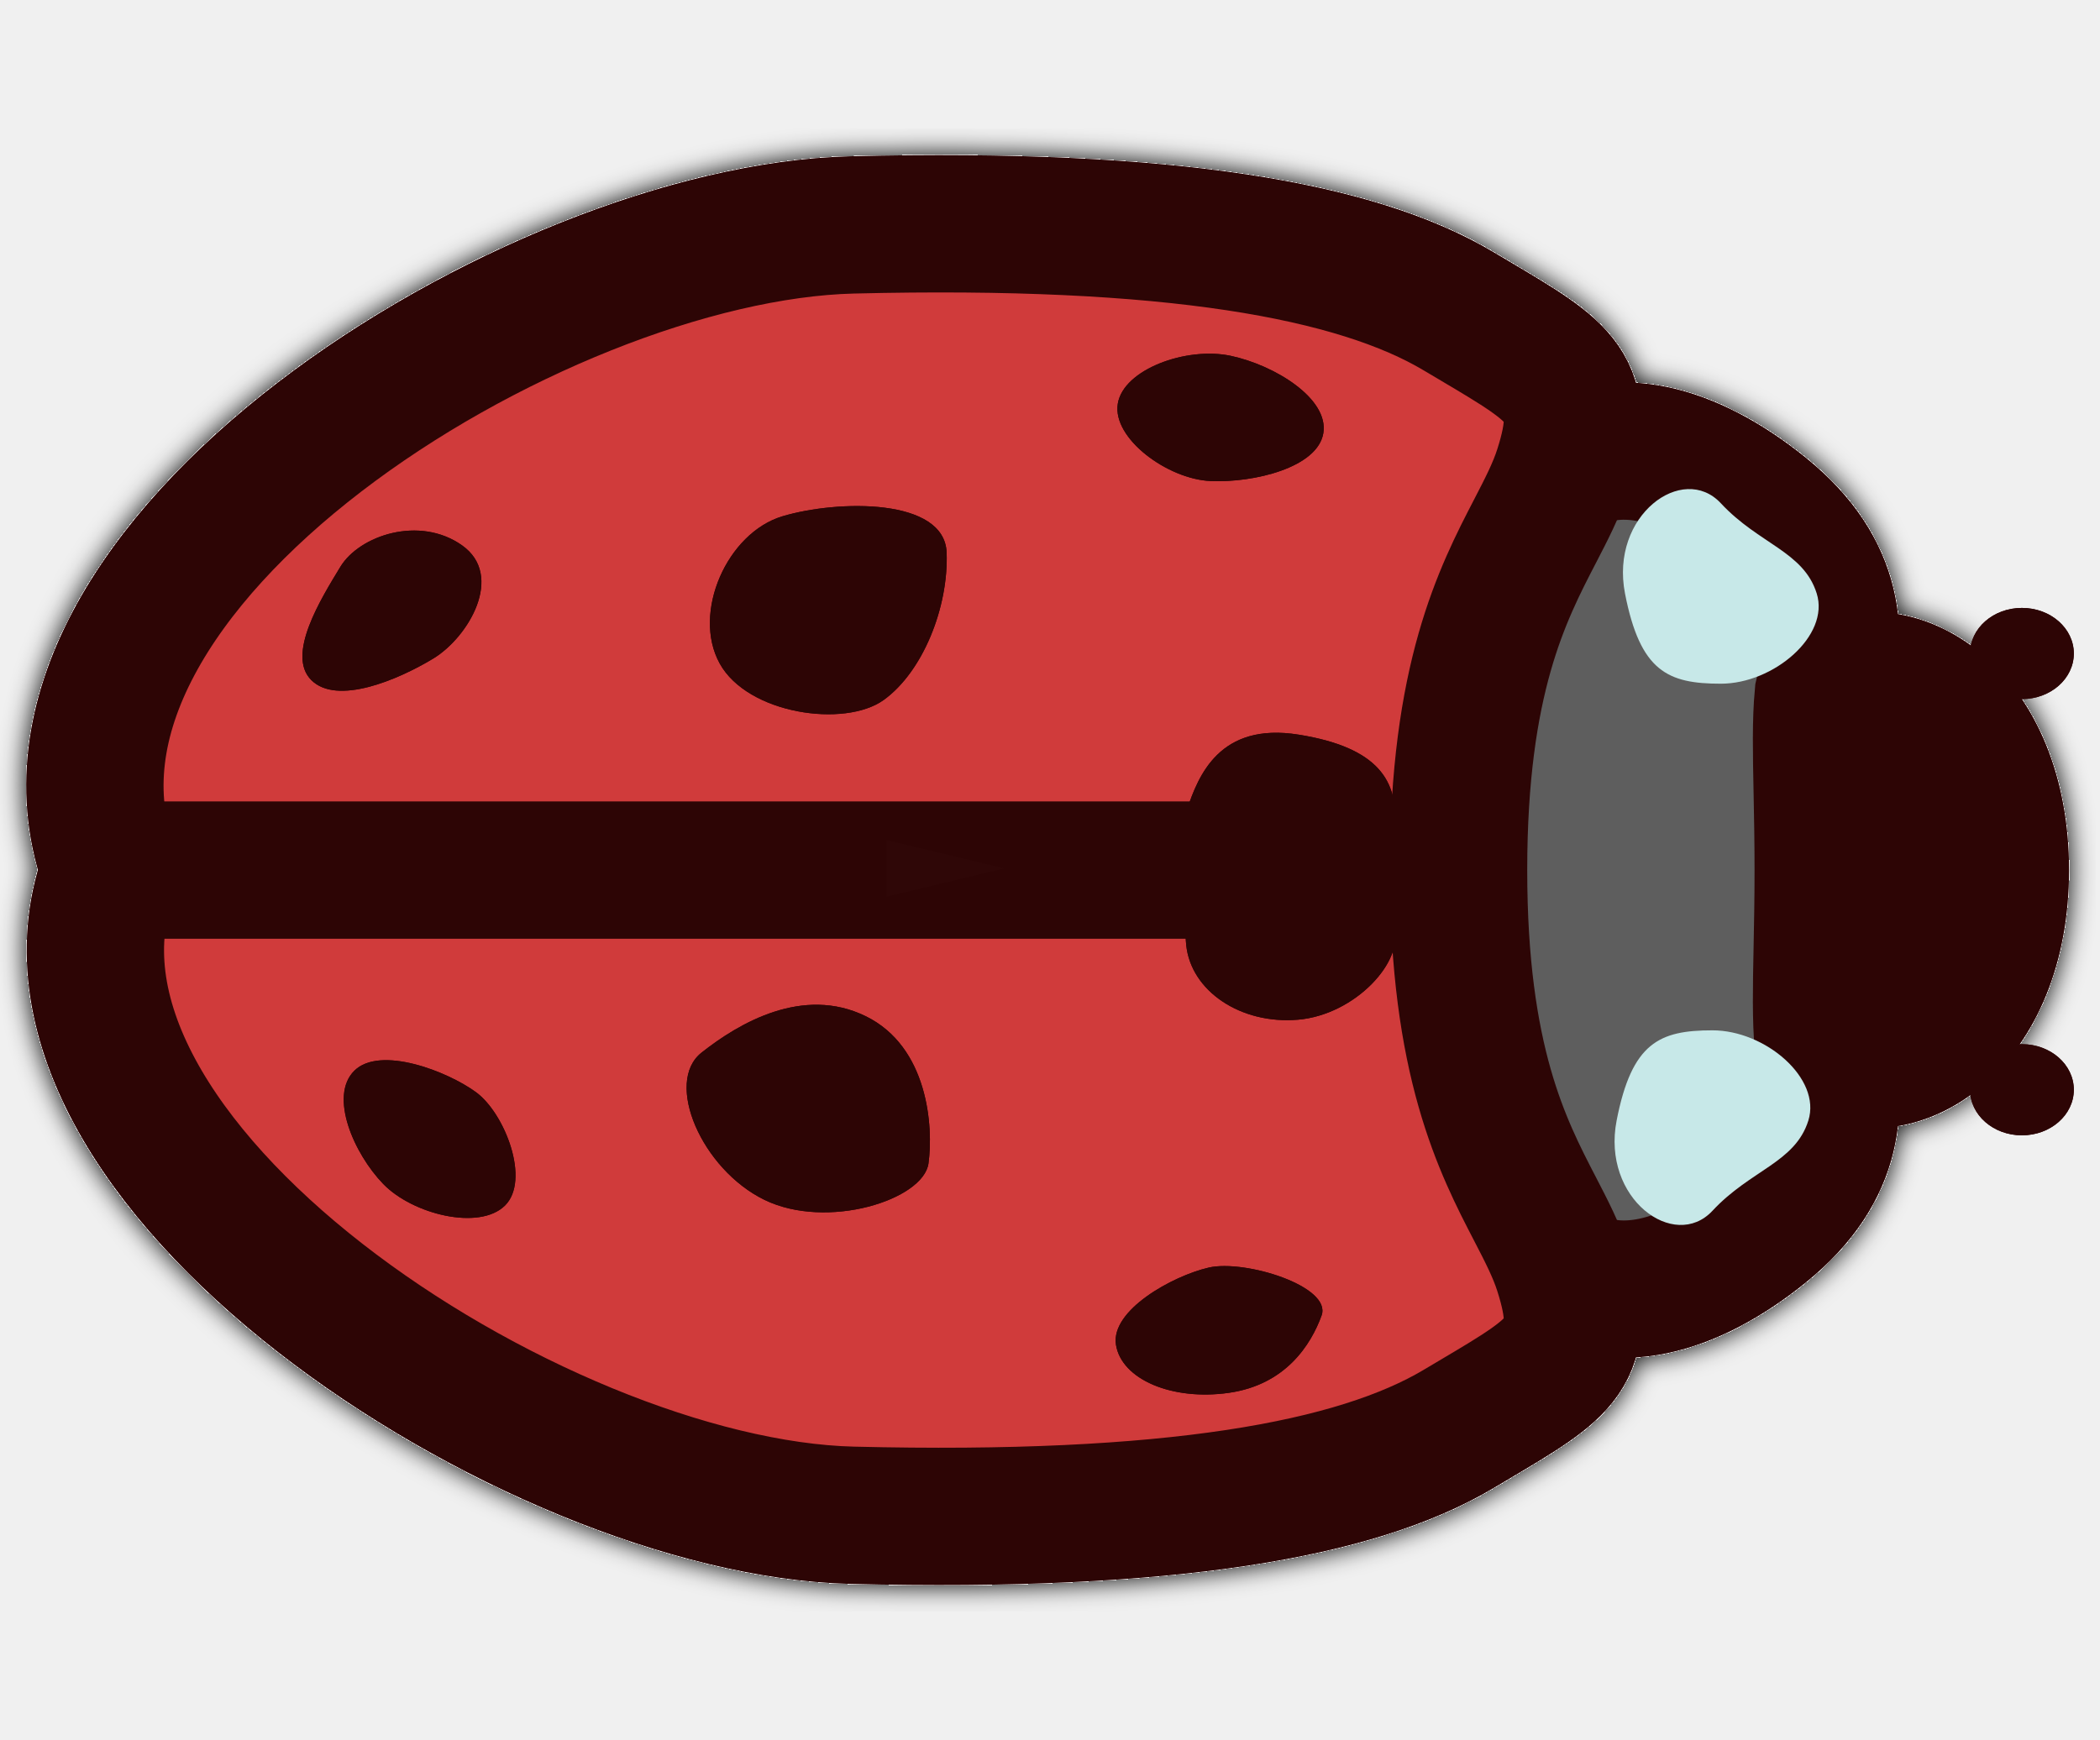
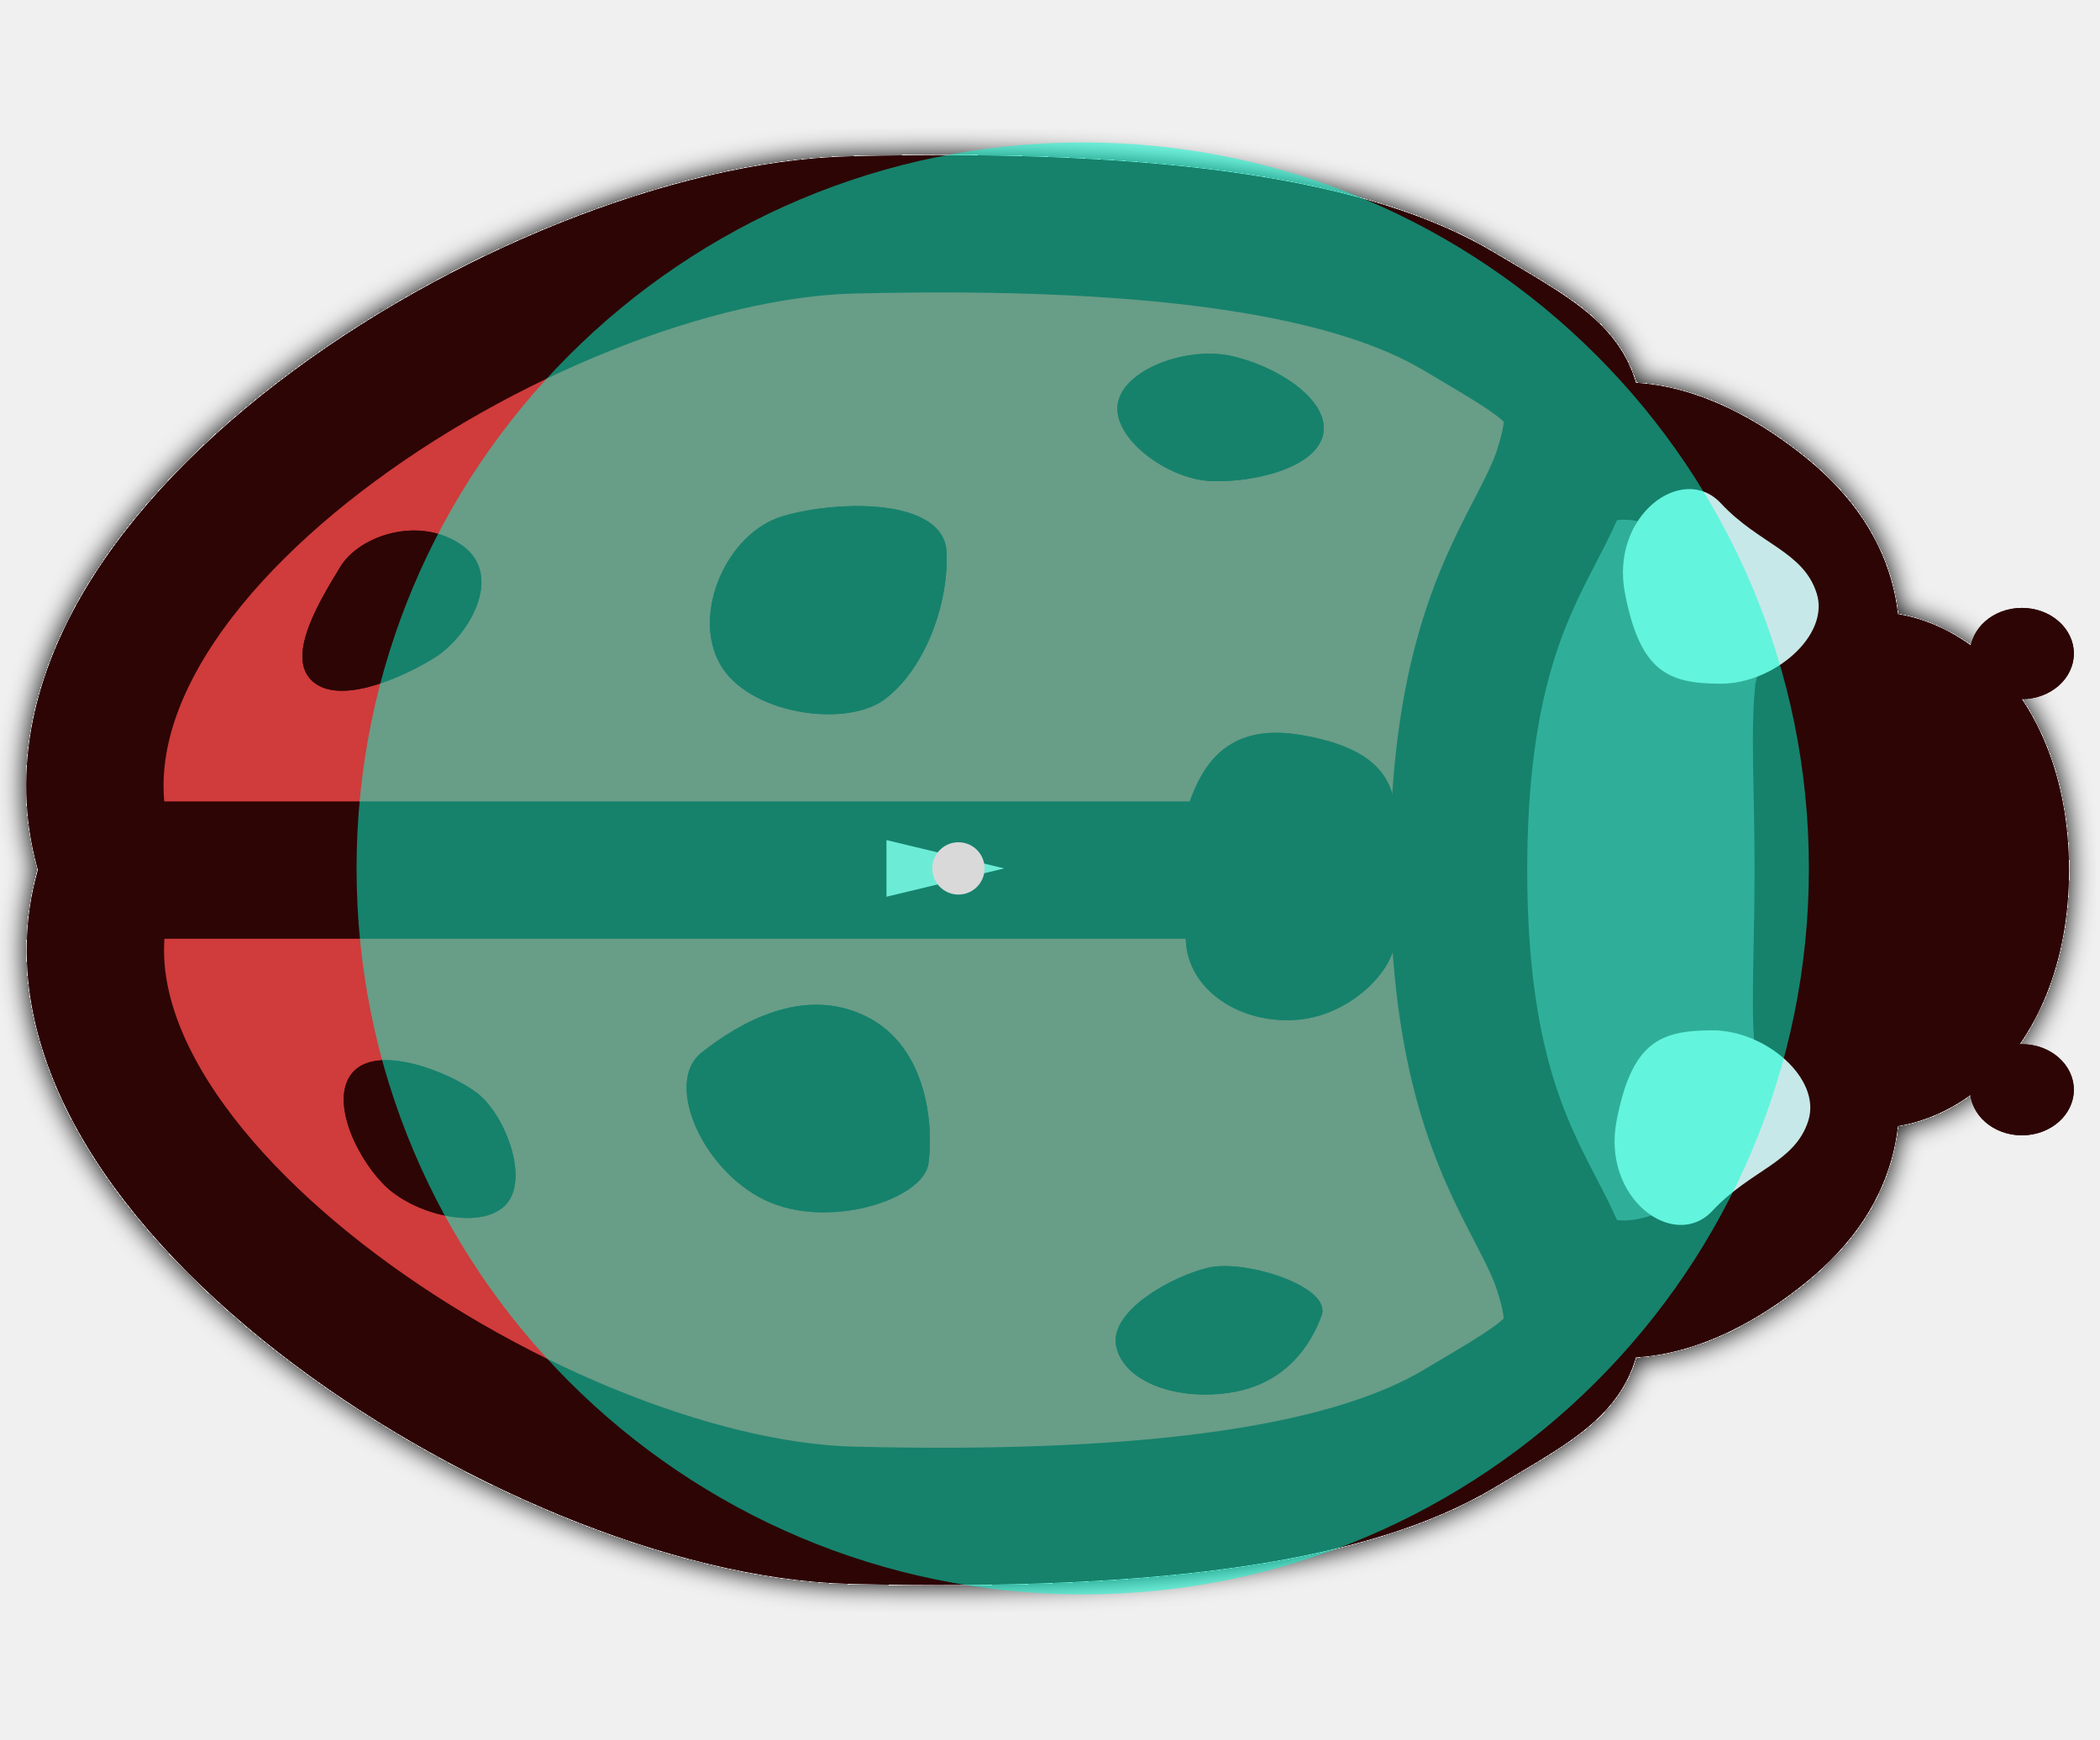
<svg xmlns="http://www.w3.org/2000/svg" xmlns:xlink="http://www.w3.org/1999/xlink" width="321" height="266" viewBox="0 0 321 266" fill="none">
  <g id="ladybug">
    <g id="Group 10">
      <g id="thing">
-         <path id="_leg_right$" d="M75.999 213.779L57.999 218.109V209.449L75.999 213.779Z" fill="#D9D9D9" fill-opacity="0.01" />
+         <path id="_leg_right$" d="M75.999 213.779L57.999 218.109V209.449L75.999 213.779Z" fill="#D9D9D9" />
      </g>
    </g>
    <g id="Group 11">
      <g id="thing_2">
-         <path id="_leg_right$_2" d="M164.05 217.834L157.392 235.109L150.264 230.191L164.05 217.834Z" fill="#D9D9D9" fill-opacity="0.01" />
+         <path id="_leg_right$_2" d="M164.05 217.834L157.392 235.109L150.264 230.191L164.05 217.834Z" fill="#D9D9D9" />
      </g>
    </g>
    <g id="Group 12">
      <g id="thing_3">
-         <path id="_leg_left$" d="M224.22 208.778L240.579 217.445L242.731 209.056L224.22 208.778Z" fill="#D9D9D9" fill-opacity="0.01" />
+         <path id="_leg_left$" d="M224.22 208.778L240.579 217.445L242.731 209.056L224.22 208.778Z" fill="#D9D9D9" />
      </g>
    </g>
    <g id="Group 13">
      <g id="thing_4">
-         <path id="_leg_left$_2" d="M75.999 51.428L57.999 47.097V55.758L75.999 51.428Z" fill="#D9D9D9" fill-opacity="0.01" />
+         <path id="_leg_left$_2" d="M75.999 51.428L57.999 47.097V55.758L75.999 51.428Z" fill="#D9D9D9" />
      </g>
    </g>
    <g id="Group 14">
      <g id="thing_5">
-         <path id="_leg_left$_3" d="M164.05 47.373L157.392 30.098L150.264 35.016L164.05 47.373Z" fill="#D9D9D9" fill-opacity="0.01" />
+         <path id="_leg_left$_3" d="M164.05 47.373L157.392 30.098L150.264 35.016L164.05 47.373Z" fill="#D9D9D9" />
      </g>
    </g>
    <g id="Group 15">
      <g id="thing_6">
-         <path id="_leg_right$_3" d="M224.22 56.428L240.579 47.762L242.731 56.15L224.22 56.428Z" fill="#D9D9D9" fill-opacity="0.01" />
+         <path id="_leg_right$_3" d="M224.22 56.428L240.579 47.762L242.731 56.15L224.22 56.428Z" fill="#D9D9D9" />
      </g>
    </g>
    <g id="Vector" filter="url(#filter0_d_47_8168)">
      <path d="M234.667 81.168C236.383 77.855 237.899 74.93 238.875 71.868C246.52 66.332 257.988 68.87 269.457 78.165C280.925 87.46 280.925 97.355 278.695 106.35C278.332 110.288 278.426 115.006 278.545 121.005C278.616 124.537 278.695 128.513 278.695 133.037C278.695 137.56 278.616 141.536 278.545 145.068C278.426 151.067 278.332 155.785 278.695 159.723C280.925 168.718 280.925 178.613 269.457 187.908C257.988 197.204 246.52 199.742 238.875 194.205C237.899 191.143 236.383 188.218 234.667 184.905C229.66 175.244 222.947 162.288 222.947 133.037C222.947 103.785 229.66 90.83 234.667 81.168Z" fill-rule="evenodd" clip-rule="evenodd" fill="#5E5E5E" />
      <use xlink:href="#stroke0_47_8168" fill="#D03B3B" />
      <use xlink:href="#stroke0_47_8168" fill="#D03B3B" />
      <path d="M278.545 121.005C278.426 115.006 278.332 110.288 278.695 106.35C289.381 99.054 305.772 109.349 305.772 133.037C305.772 156.724 289.381 167.019 278.695 159.723C278.332 155.785 278.426 151.067 278.545 145.068C278.616 141.536 278.695 137.56 278.695 133.037C278.695 128.513 278.616 124.537 278.545 121.005Z" fill-rule="evenodd" clip-rule="evenodd" fill="#2D0505" />
      <path d="M238.875 71.868C237.899 74.93 236.383 77.855 234.667 81.168C229.66 90.83 222.947 103.785 222.947 133.037M238.875 194.205C246.52 199.742 257.988 197.204 269.457 187.908C280.925 178.613 280.925 168.718 278.695 159.723C278.332 155.785 278.426 151.067 278.545 145.068C278.616 141.536 278.695 137.56 278.695 133.037C278.695 128.513 278.616 124.537 278.545 121.005C278.426 115.006 278.332 110.288 278.695 106.35C280.925 97.355 280.925 87.46 269.457 78.165C257.988 68.87 246.52 66.332 238.875 71.868M238.875 71.868C242.856 59.376 239.012 57.099 225.342 49.002C224.575 48.547 223.776 48.075 222.947 47.581C207.337 38.285 178.986 33.188 130.246 34.387C81.506 35.587 -0.364 86.86 16.838 133.037M278.695 106.35C289.381 99.054 305.772 109.349 305.772 133.037C305.772 156.724 289.381 167.019 278.695 159.723M16.838 133.037C-0.045 177.114 81.506 230.486 130.246 231.686C178.986 232.885 207.337 227.788 222.947 218.493C223.776 217.999 224.575 217.526 225.342 217.071C239.012 208.974 242.856 206.697 238.875 194.205C237.899 191.143 236.383 188.218 234.667 184.905C229.66 175.244 222.947 162.288 222.947 133.037M222.947 133.037L16.838 133.037" stroke-width="21" stroke="#2D0505" />
    </g>
    <g id="dots">
      <g id="Ellipse 3">
        <use xlink:href="#stroke1_47_8168" fill="#2D0505" />
        <mask id="stroke2_47_8168" fill="white">
          <use xlink:href="#stroke1_47_8168" />
        </mask>
        <path d="M135.09 107.019L134.462 106.23C131.802 108.151 126.941 108.73 122.088 107.794C117.247 106.859 112.83 104.498 110.905 101.003L110.007 101.442L109.108 101.88C111.455 106.141 116.6 108.722 121.741 109.714C126.872 110.704 132.416 110.193 135.718 107.807L135.09 107.019ZM110.007 101.442L110.905 101.003C108.959 97.469 109.174 92.795 110.978 88.624C112.782 84.454 116.073 81.025 119.947 79.869L119.619 78.933L119.292 77.997C114.694 79.368 111.043 83.315 109.09 87.829C107.138 92.342 106.783 97.659 109.108 101.88L110.007 101.442ZM119.619 78.933L119.947 79.869C124.061 78.643 130.111 77.957 135.123 78.596C137.632 78.916 139.783 79.556 141.294 80.545C142.761 81.504 143.623 82.78 143.683 84.515L144.702 84.51L145.722 84.505C145.637 82.041 144.349 80.204 142.409 78.936C140.515 77.697 138.001 76.994 135.335 76.654C129.996 75.973 123.65 76.697 119.292 77.997L119.619 78.933ZM144.702 84.51L143.683 84.515C143.823 88.564 142.941 92.982 141.293 96.91C139.641 100.848 137.256 104.211 134.462 106.23L135.09 107.019L135.718 107.807C138.885 105.519 141.452 101.827 143.188 97.686C144.929 93.537 145.872 88.854 145.722 84.505L144.702 84.51Z" fill="#2D0505" mask="url(#stroke2_47_8168)" />
      </g>
      <g id="Ellipse 8">
        <use xlink:href="#stroke3_47_8168" fill="#2D0505" />
        <mask id="stroke4_47_8168" fill="white">
          <use xlink:href="#stroke3_47_8168" />
        </mask>
        <path d="M132.315 155.368L131.832 156.244C127.338 154.051 122.795 154.28 118.632 155.629C114.447 156.985 110.686 159.463 107.867 161.694L107.232 160.945L106.597 160.196C109.511 157.889 113.502 155.241 118.03 153.774C122.579 152.3 127.71 152.01 132.797 154.492L132.315 155.368ZM107.232 160.945L107.867 161.694C106.722 162.6 106.09 163.983 105.986 165.747C105.881 167.519 106.318 169.606 107.24 171.752C109.087 176.054 112.778 180.358 117.327 182.578L116.844 183.454L116.362 184.33C111.33 181.874 107.347 177.192 105.35 172.543C104.35 170.214 103.822 167.834 103.949 165.691C104.077 163.54 104.875 161.559 106.597 160.196L107.232 160.945ZM116.844 183.454L117.327 182.578C121.837 184.779 127.644 184.803 132.453 183.564C134.85 182.947 136.937 182.032 138.446 180.973C139.978 179.898 140.778 178.778 140.916 177.776L141.927 177.877L142.939 177.978C142.693 179.764 141.364 181.319 139.618 182.544C137.849 183.784 135.51 184.791 132.929 185.456C127.784 186.78 121.433 186.804 116.362 184.33L116.844 183.454ZM141.927 177.877L140.916 177.776C141.285 175.097 141.277 170.777 140.021 166.58C138.766 162.39 136.3 158.424 131.832 156.244L132.315 155.368L132.797 154.492C137.911 156.988 140.635 161.489 141.982 165.989C143.329 170.484 143.337 175.08 142.939 177.978L141.927 177.877Z" fill="#2D0505" mask="url(#stroke4_47_8168)" />
      </g>
      <g id="Ellipse 6">
        <use xlink:href="#stroke5_47_8168" fill="#2D0505" />
        <mask id="stroke6_47_8168" fill="white">
          <use xlink:href="#stroke5_47_8168" />
        </mask>
        <path d="M185.034 73.551L185.097 72.554C182.06 72.417 178.498 70.892 175.793 68.734C174.449 67.662 173.359 66.466 172.66 65.264C171.96 64.059 171.685 62.909 171.85 61.88L170.86 61.74L169.87 61.599C169.61 63.214 170.071 64.825 170.92 66.284C171.769 67.746 173.041 69.117 174.522 70.299C177.47 72.65 181.42 74.386 184.972 74.547L185.034 73.551ZM170.86 61.74L171.85 61.88C172.187 59.785 174.366 57.792 177.642 56.475C180.852 55.185 184.747 54.71 187.885 55.377L188.11 54.401L188.336 53.425C184.745 52.663 180.439 53.213 176.919 54.627C173.464 56.016 170.383 58.406 169.87 61.599L170.86 61.74ZM188.11 54.401L187.885 55.377C191.119 56.063 194.74 57.638 197.426 59.659C200.177 61.729 201.626 64.007 201.295 66.071L202.285 66.212L203.275 66.353C203.792 63.129 201.519 60.217 198.653 58.06C195.721 55.855 191.831 54.168 188.336 53.425L188.11 54.401ZM202.285 66.212L201.295 66.071C201.131 67.088 200.531 68.023 199.518 68.874C198.5 69.729 197.108 70.458 195.487 71.038C192.242 72.2 188.275 72.698 185.097 72.554L185.034 73.551L184.972 74.547C188.383 74.701 192.616 74.174 196.137 72.914C197.898 72.283 199.531 71.452 200.796 70.389C202.068 69.321 203.013 67.98 203.275 66.353L202.285 66.212Z" fill="#2D0505" mask="url(#stroke6_47_8168)" />
      </g>
      <g id="Ellipse 9">
        <use xlink:href="#stroke7_47_8168" fill="#2D0505" />
        <mask id="stroke8_47_8168" fill="white">
          <use xlink:href="#stroke7_47_8168" />
        </mask>
        <path d="M184.759 193.813L185.002 194.785C182.368 195.395 178.732 196.97 175.877 199.027C174.451 200.054 173.267 201.168 172.496 202.298C171.726 203.426 171.416 204.494 171.575 205.484L170.585 205.624L169.595 205.765C169.329 204.111 169.888 202.54 170.831 201.158C171.774 199.777 173.149 198.509 174.682 197.405C177.744 195.199 181.62 193.512 184.516 192.842L184.759 193.813ZM170.585 205.624L171.575 205.484C171.924 207.653 173.712 209.572 176.656 210.824C179.58 212.068 183.49 212.572 187.677 211.976L187.835 212.963L187.994 213.95C183.503 214.589 179.213 214.068 175.894 212.656C172.594 211.252 170.096 208.884 169.595 205.765L170.585 205.624ZM187.835 212.963L187.677 211.976C195.853 210.812 199.504 205.089 201.066 200.798L202.01 201.152L202.953 201.506C201.259 206.16 197.174 212.644 187.994 213.95L187.835 212.963ZM202.01 201.152L201.066 200.798C201.267 200.247 201.099 199.56 200.113 198.673C199.14 197.798 197.586 196.955 195.729 196.258C193.889 195.567 191.826 195.047 189.895 194.779C187.947 194.508 186.215 194.504 185.002 194.785L184.759 193.813L184.516 192.842C186.069 192.482 188.08 192.517 190.139 192.804C192.216 193.092 194.425 193.649 196.409 194.393C198.377 195.132 200.2 196.084 201.445 197.204C202.676 198.313 203.567 199.82 202.953 201.506L202.01 201.152Z" fill="#2D0505" mask="url(#stroke8_47_8168)" />
      </g>
      <g id="Ellipse 7">
        <use xlink:href="#stroke9_47_8168" fill="#2D0505" />
        <mask id="stroke10_47_8168" fill="white">
          <use xlink:href="#stroke9_47_8168" />
        </mask>
        <path d="M66.201 100.707L65.644 99.89C62.968 101.505 59.393 103.243 56.048 104.104C52.614 104.988 49.869 104.842 48.341 103.331L47.596 103.998L46.851 104.664C49.239 107.028 53.07 106.882 56.597 105.975C60.212 105.044 63.982 103.199 66.759 101.523L66.201 100.707ZM47.596 103.998L48.341 103.331C47.598 102.595 47.253 101.598 47.257 100.337C47.261 99.061 47.623 97.584 48.22 96.011C49.416 92.862 51.449 89.579 52.916 87.155L52.021 86.673L51.126 86.191C49.687 88.568 47.55 92.011 46.281 95.354C45.645 97.028 45.202 98.739 45.197 100.325C45.193 101.925 45.637 103.463 46.851 104.664L47.596 103.998ZM52.021 86.673L52.916 87.155C54.202 85.031 56.957 83.19 60.217 82.44C63.452 81.697 67.044 82.06 70.009 84.156L70.626 83.382L71.243 82.608C67.691 80.096 63.435 79.703 59.723 80.557C56.037 81.404 52.748 83.512 51.126 86.191L52.021 86.673ZM70.626 83.382L70.009 84.156C72.769 86.109 73.088 89.093 71.93 92.217C70.764 95.362 68.172 98.364 65.644 99.89L66.201 100.707L66.759 101.523C69.683 99.759 72.561 96.403 73.874 92.861C75.195 89.297 74.999 85.264 71.243 82.608L70.626 83.382Z" fill="#2D0505" mask="url(#stroke10_47_8168)" />
      </g>
      <g id="Ellipse 10">
        <use xlink:href="#stroke11_47_8168" fill="#2D0505" />
        <mask id="stroke12_47_8168" fill="white">
          <use xlink:href="#stroke11_47_8168" />
        </mask>
        <path d="M72.767 167.001L72.133 167.766C70.032 166.226 66.485 164.492 63.007 163.623C61.271 163.189 59.608 162.985 58.183 163.099C56.762 163.213 55.658 163.634 54.907 164.377L54.162 163.71L53.417 163.043C54.624 161.849 56.272 161.307 58.015 161.167C59.754 161.028 61.668 161.281 63.541 161.749C67.279 162.683 71.077 164.531 73.401 166.236L72.767 167.001ZM54.162 163.71L54.907 164.377C53.353 165.915 53.198 168.616 54.207 171.806C55.195 174.929 57.201 178.164 59.349 180.381L58.587 181.035L57.825 181.689C55.476 179.265 53.312 175.775 52.233 172.365C51.175 169.021 51.055 165.381 53.417 163.043L54.162 163.71ZM58.587 181.035L59.349 180.381C61.425 182.524 64.891 184.233 68.326 184.926C71.822 185.632 74.872 185.218 76.447 183.659L77.192 184.326L77.937 184.993C75.597 187.309 71.593 187.57 67.889 186.822C64.125 186.062 60.246 184.188 57.825 181.689L58.587 181.035ZM77.192 184.326L76.447 183.659C77.205 182.908 77.643 181.791 77.748 180.376C77.852 178.966 77.616 177.341 77.117 175.695C76.109 172.369 74.114 169.219 72.133 167.766L72.767 167.001L73.401 166.236C75.846 168.028 78.02 171.603 79.098 175.158C79.642 176.954 79.927 178.81 79.802 180.504C79.678 182.194 79.137 183.805 77.937 184.993L77.192 184.326Z" fill="#2D0505" mask="url(#stroke12_47_8168)" />
      </g>
      <g id="Ellipse 4">
        <use xlink:href="#stroke13_47_8168" fill="#2D0505" />
        <mask id="stroke14_47_8168" fill="white">
          <use xlink:href="#stroke13_47_8168" />
        </mask>
        <path d="M196.044 138.01L196.141 137.014C192.034 136.661 188.154 134.531 185.514 131.859C184.197 130.526 183.22 129.09 182.675 127.722C182.127 126.35 182.039 125.116 182.376 124.116L181.427 123.807L180.479 123.498C179.945 125.082 180.153 126.821 180.814 128.479C181.477 130.141 182.621 131.791 184.081 133.269C186.994 136.218 191.294 138.605 195.948 139.005L196.044 138.01ZM181.427 123.807L182.376 124.116C183.248 121.528 184.424 118.388 186.769 116.109C189.048 113.894 192.554 112.381 198.365 113.316L198.534 112.33L198.704 111.343C192.357 110.322 188.18 111.963 185.38 114.685C182.647 117.341 181.348 120.918 180.479 123.498L181.427 123.807ZM198.534 112.33L198.365 113.316C204.35 114.279 207.916 116.002 209.918 118.184C211.887 120.329 212.482 123.072 212.155 126.447L213.151 126.532L214.148 126.618C214.508 122.901 213.874 119.521 211.401 116.826C208.963 114.169 204.877 112.337 198.704 111.343L198.534 112.33ZM213.151 126.532L212.155 126.447C211.539 132.803 204.557 137.737 196.141 137.014L196.044 138.01L195.948 139.005C205.052 139.787 213.389 134.444 214.148 126.618L213.151 126.532Z" fill="#2D0505" mask="url(#stroke14_47_8168)" />
      </g>
      <g id="Ellipse 16">
        <use xlink:href="#stroke15_47_8168" fill="#2D0505" />
        <mask id="stroke16_47_8168" fill="white">
          <use xlink:href="#stroke15_47_8168" />
        </mask>
        <path d="M198.421 155.911L198.325 154.915C202.432 154.562 206.311 152.432 208.951 149.76C210.268 148.427 211.245 146.991 211.79 145.623C212.338 144.251 212.427 143.017 212.09 142.017L213.038 141.708L213.987 141.399C214.521 142.983 214.313 144.722 213.652 146.38C212.989 148.042 211.845 149.693 210.384 151.17C207.471 154.119 203.171 156.506 198.518 156.906L198.421 155.911ZM213.038 141.708L212.09 142.017C211.217 139.429 210.042 136.289 207.696 134.01C205.418 131.795 201.911 130.282 196.101 131.217L195.931 130.231L195.761 129.244C202.109 128.223 206.285 129.864 209.085 132.586C211.818 135.242 213.117 138.819 213.987 141.399L213.038 141.708ZM195.931 130.231L196.101 131.217C190.116 132.18 186.549 133.904 184.547 136.085C182.579 138.23 181.983 140.974 182.31 144.348L181.314 144.433L180.318 144.519C179.957 140.802 180.591 137.422 183.064 134.727C185.503 132.07 189.589 130.238 195.761 129.244L195.931 130.231ZM181.314 144.433L182.31 144.348C182.927 150.704 189.908 155.638 198.325 154.915L198.421 155.911L198.518 156.906C189.413 157.688 181.077 152.345 180.318 144.519L181.314 144.433Z" fill="#2D0505" mask="url(#stroke16_47_8168)" />
      </g>
      <path id="Ellipse 13" d="M263.047 104.537C254.953 104.537 250.719 102.685 248.393 90.744C246.067 78.803 257.219 70.685 263.047 76.951C268.874 83.217 275.682 84.303 277.7 90.744C279.719 97.185 271.14 104.537 263.047 104.537Z" fill="#C7E8E8" />
      <path id="Ellipse 17" d="M261.767 157.537C253.674 157.537 249.439 159.388 247.113 171.33C244.787 183.271 255.939 191.388 261.767 185.123C267.594 178.857 274.402 177.771 276.42 171.33C278.439 164.888 269.86 157.537 261.767 157.537Z" fill="#C7E8E8" />
    </g>
    <g id="eyes">
      <g id="Ellipse 14">
        <ellipse cx="309.066" cy="99.92" rx="7.933" ry="6.969" fill="#2D0505" />
        <mask id="stroke17_47_8168" fill="white">
          <path d="M309.066 106.889C304.685 106.889 301.134 103.769 301.134 99.92C301.134 96.071 304.685 92.951 309.066 92.951C313.447 92.951 316.999 96.071 316.999 99.92C316.999 103.769 313.447 106.889 309.066 106.889Z" />
        </mask>
        <ellipse cx="309.066" cy="99.92" rx="7.933" ry="6.969" stroke-width="2" stroke="#2D0505" mask="url(#stroke17_47_8168)" />
      </g>
      <g id="Ellipse 15">
        <ellipse cx="309.066" cy="166.621" rx="7.933" ry="6.969" fill="#2D0505" />
        <mask id="stroke18_47_8168" fill="white">
          <path d="M309.066 173.59C304.685 173.59 301.134 170.47 301.134 166.621C301.134 162.773 304.685 159.653 309.066 159.653C313.447 159.653 316.999 162.773 316.999 166.621C316.999 170.47 313.447 173.59 309.066 173.59Z" />
        </mask>
        <ellipse cx="309.066" cy="166.621" rx="7.933" ry="6.969" stroke-width="2" stroke="#2D0505" mask="url(#stroke18_47_8168)" />
      </g>
    </g>
    <g id="thing_7">
-       <path id="_turret$" d="M153.503 132.779L135.503 137.109L135.503 128.449L153.503 132.779Z" fill="#D9D9D9" fill-opacity="0.01" />
+       <path id="_turret$" d="M153.503 132.779L135.503 137.109L135.503 128.449L153.503 132.779Z" fill="#D9D9D9" />
+     </g>
+     <g id="collision">
+       <g id="collision_2">
+         <circle id="_collision$" cx="165.503" cy="132.779" r="111" fill="#00FFD5" fill-opacity="0.5" />
+       </g>
+     </g>
+     <g id="origin">
+       <circle id="_origin" cx="146.503" cy="132.779" r="4" fill="#D9D9D9" />
    </g>
  </g>
  <defs>
    <filter id="filter0_d_47_8168" x="0" y="19.713" width="320.272" height="226.647" filterUnits="userSpaceOnUse" color-interpolation-filters="sRGB">
      <feFlood flood-opacity="0" result="BackgroundImageFix" />
      <feColorMatrix in="SourceAlpha" type="matrix" values="0 0 0 0 0 0 0 0 0 0 0 0 0 0 0 0 0 0 127 0" result="hardAlpha" />
      <feOffset />
      <feGaussianBlur stdDeviation="2" />
      <feComposite in2="hardAlpha" operator="out" />
      <feColorMatrix type="matrix" values="0 0 0 0 0 0 0 0 0 0 0 0 0 0 0 0 0 0 1 0" />
      <feBlend mode="normal" in2="BackgroundImageFix" result="effect1_dropShadow_47_8168" />
      <feBlend mode="normal" in="SourceGraphic" in2="effect1_dropShadow_47_8168" result="shape" />
    </filter>
    <path id="stroke0_47_8168" d="M234.667 81.168C229.66 90.83 222.947 103.785 222.947 133.037C222.947 162.288 229.66 175.244 234.667 184.905C236.383 188.218 237.899 191.143 238.875 194.205C242.856 206.697 239.012 208.974 225.342 217.071C224.575 217.526 223.776 217.999 222.947 218.493C207.337 227.788 178.986 232.885 130.246 231.686C81.506 230.486 -0.045 177.114 16.838 133.037C-0.364 86.86 81.506 35.587 130.246 34.387C178.986 33.188 207.337 38.285 222.947 47.581C223.776 48.075 224.575 48.547 225.342 49.002C239.012 57.099 242.856 59.376 238.875 71.868C237.899 74.93 236.383 77.855 234.667 81.168Z" fill-rule="evenodd" clip-rule="evenodd" />
    <path id="stroke1_47_8168" d="M135.09 107.019C129.128 111.326 114.279 109.197 110.007 101.442C105.735 93.686 111.148 81.459 119.619 78.933C128.091 76.407 144.412 76.112 144.702 84.51C144.993 92.908 141.051 102.712 135.09 107.019Z" />
    <path id="stroke3_47_8168" d="M132.315 155.368C122.734 150.693 112.966 156.407 107.232 160.945C101.498 165.483 107.263 178.778 116.844 183.454C126.425 188.129 141.161 183.454 141.927 177.877C142.694 172.3 141.896 160.044 132.315 155.368Z" />
    <path id="stroke5_47_8168" d="M185.034 73.551C178.445 73.252 170.011 67.028 170.86 61.74C171.709 56.452 181.382 52.972 188.11 54.401C194.839 55.831 203.134 60.924 202.285 66.212C201.435 71.5 191.623 73.849 185.034 73.551Z" />
    <path id="stroke7_47_8168" d="M184.759 193.813C179.228 195.093 169.736 200.336 170.585 205.624C171.435 210.912 179.158 214.198 187.835 212.963C196.513 211.728 200.382 205.624 202.01 201.152C203.638 196.68 190.291 192.534 184.759 193.813Z" />
    <path id="stroke9_47_8168" d="M66.201 100.707C60.749 103.998 51.512 107.873 47.596 103.998C43.681 100.122 49.114 91.475 52.021 86.673C54.928 81.871 64.11 78.774 70.626 83.382C77.143 87.99 71.653 97.416 66.201 100.707Z" />
    <path id="stroke11_47_8168" d="M72.767 167.001C68.342 163.756 58.078 159.835 54.162 163.71C50.247 167.586 54.09 176.393 58.587 181.035C63.084 185.677 73.276 188.201 77.192 184.326C81.108 180.45 77.192 170.246 72.767 167.001Z" />
    <path id="stroke13_47_8168" d="M196.044 138.01C187.284 137.257 179.685 128.975 181.427 123.807C183.169 118.639 186.376 110.373 198.534 112.33C210.692 114.286 213.839 119.441 213.151 126.532C212.464 133.624 204.805 138.762 196.044 138.01Z" />
    <path id="stroke15_47_8168" d="M198.421 155.911C207.181 155.158 214.78 146.876 213.038 141.708C211.296 136.54 208.089 128.274 195.931 130.231C183.773 132.187 180.626 137.342 181.314 144.433C182.002 151.525 189.661 156.663 198.421 155.911Z" />
  </defs>
</svg>
